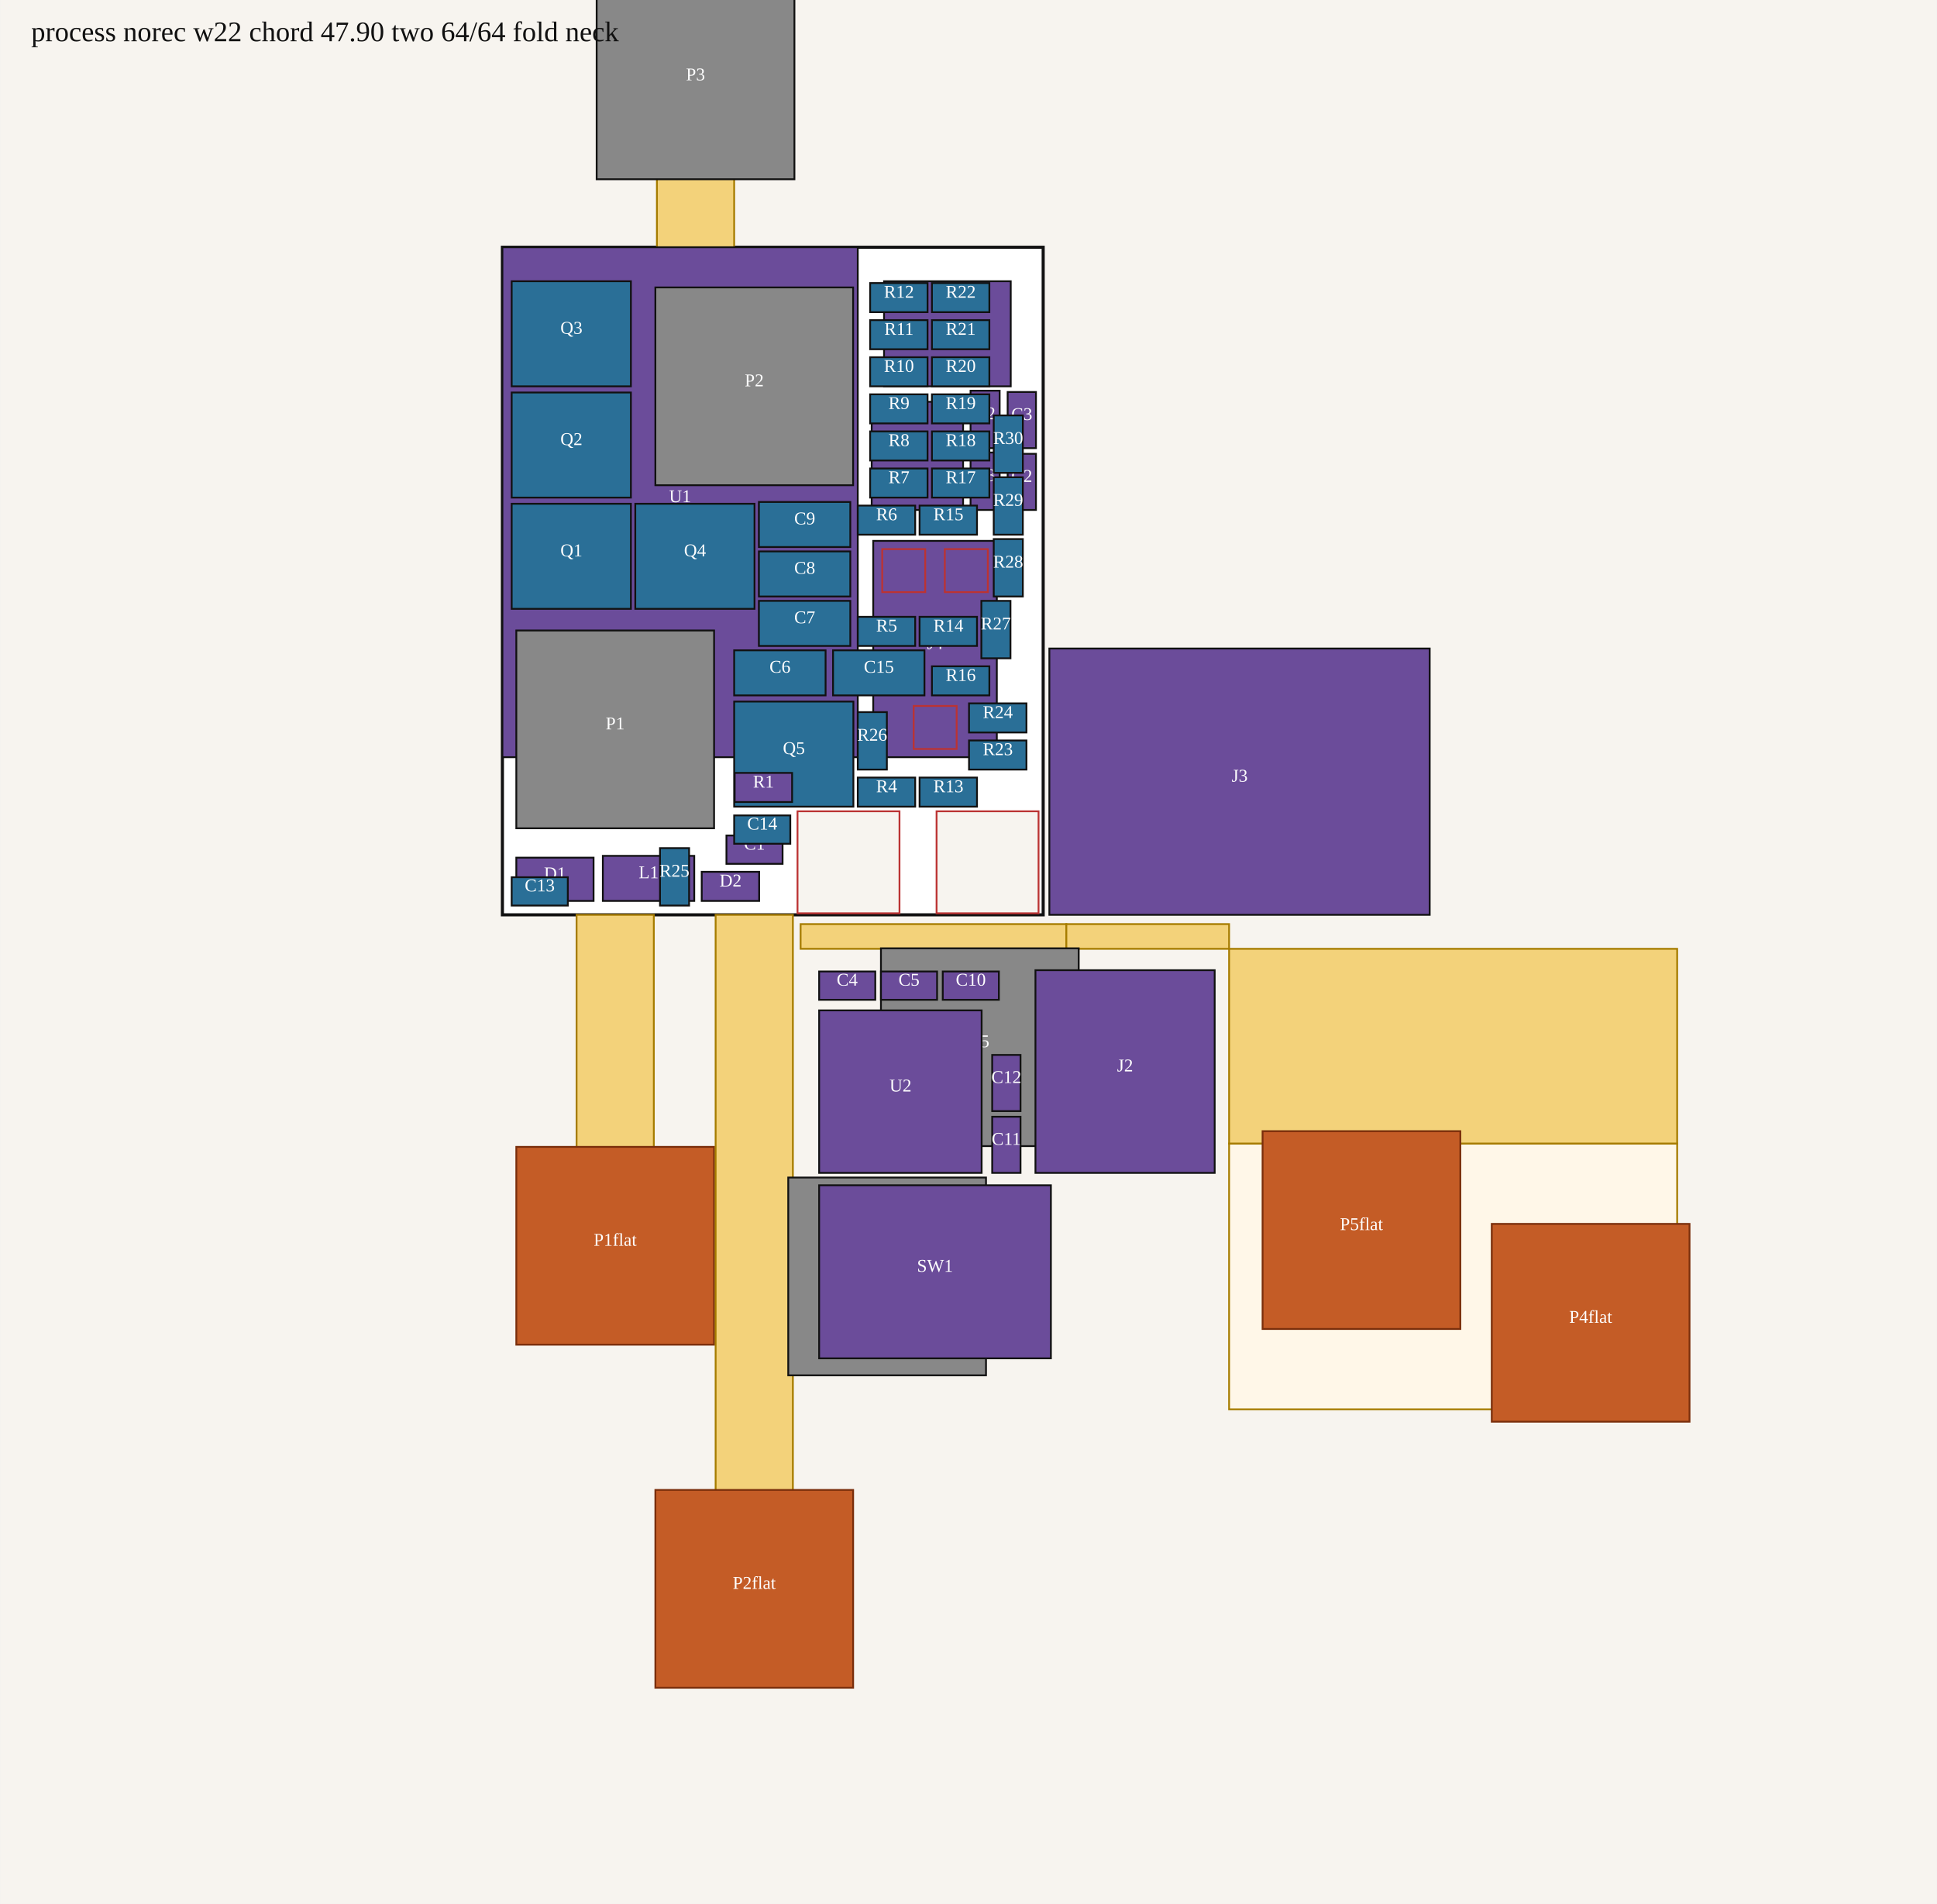
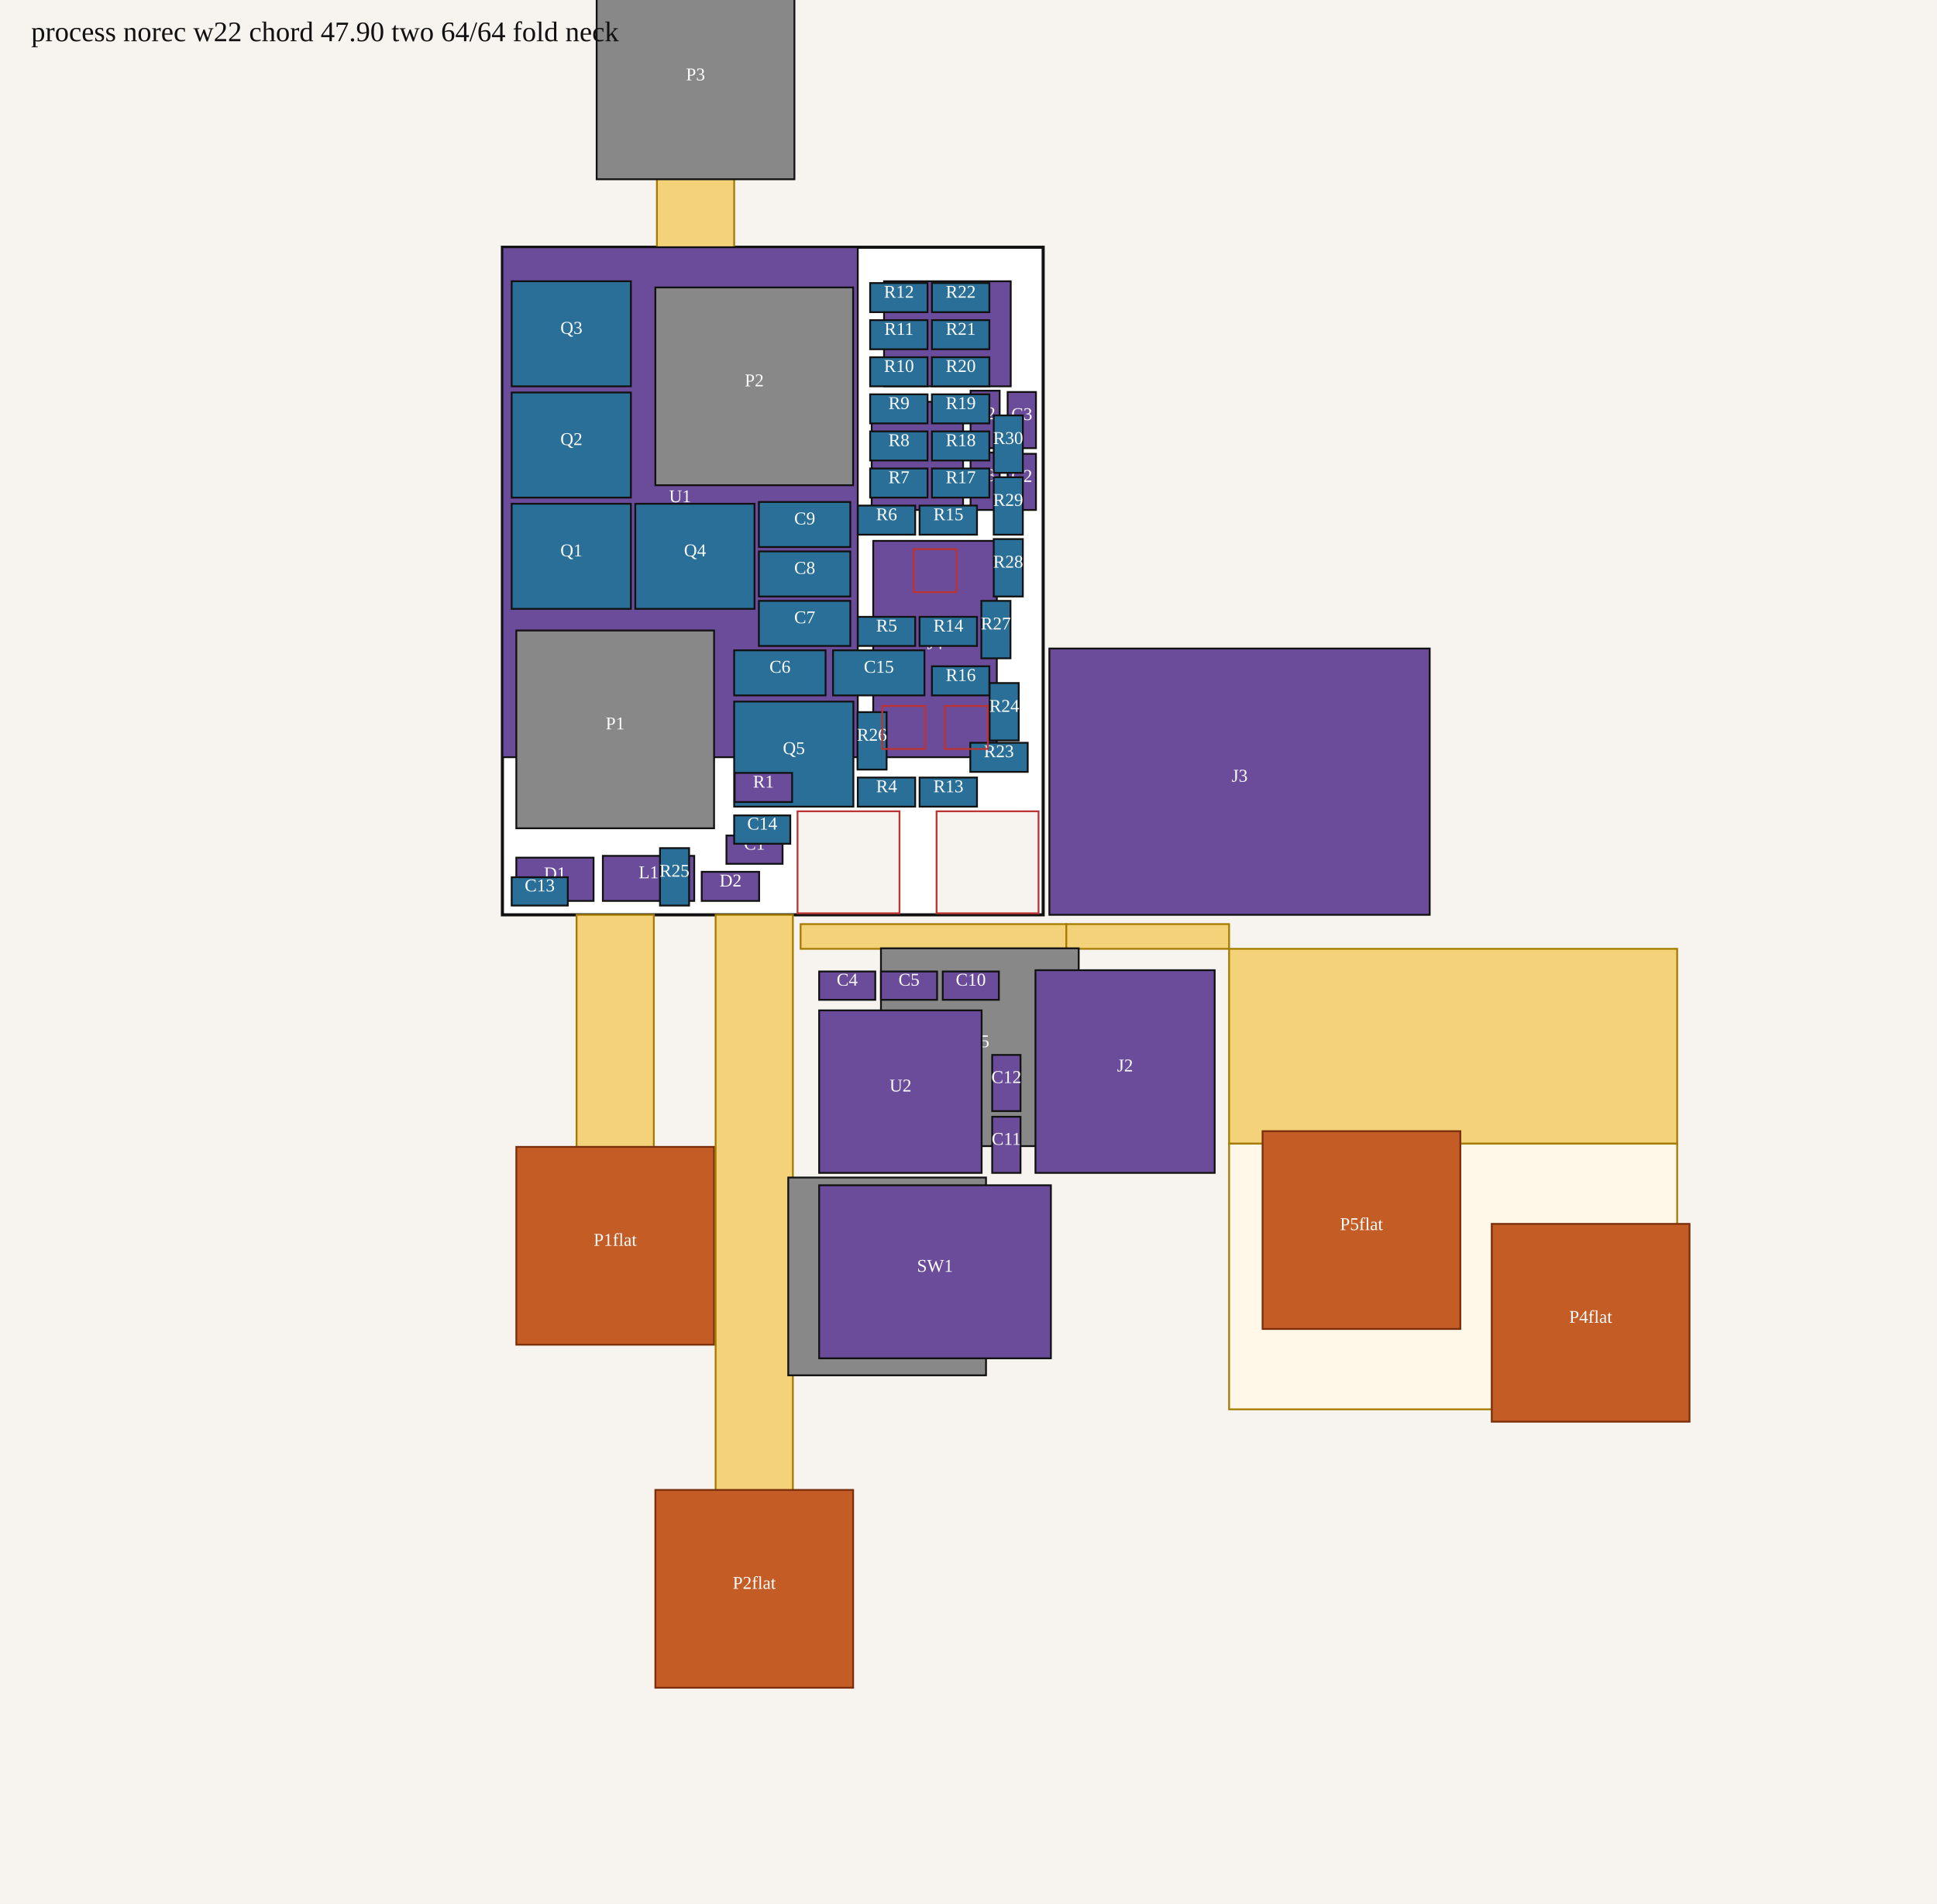
<svg xmlns="http://www.w3.org/2000/svg" width="752" height="739" viewBox="0 0 752.0 739.2">
  <rect width="100%" height="100%" fill="#f7f4ef" />
  <rect x="195.0" y="96.0" width="210.0" height="259.2" fill="#fff" stroke="#111" stroke-width="1.2" />
  <rect x="477.2" y="444.0" width="174.0" height="103.2" fill="#fff7e8" stroke="#a67c00" stroke-width="0.7" />
  <rect x="310.8" y="358.8" width="103.2" height="9.6" fill="#f3d27a" stroke="#a67c00" stroke-width="0.7" />
  <rect x="414.0" y="358.8" width="63.2" height="9.6" fill="#f3d27a" stroke="#a67c00" stroke-width="0.7" />
  <rect x="477.2" y="368.4" width="174.0" height="75.6" fill="#f3d27a" stroke="#a67c00" stroke-width="0.7" />
  <rect x="579.2" y="475.2" width="76.8" height="76.8" fill="#c45c26" stroke="#7a2e0b" stroke-width="0.7" />
  <text x="617.6" y="513.6" font-size="7" text-anchor="middle" fill="#fff">P4flat</text>
  <rect x="490.2" y="439.2" width="76.8" height="76.8" fill="#c45c26" stroke="#7a2e0b" stroke-width="0.7" />
  <text x="528.6" y="477.6" font-size="7" text-anchor="middle" fill="#fff">P5flat</text>
  <rect x="223.8" y="355.2" width="30.0" height="128.5" fill="#f3d27a" stroke="#a67c00" stroke-width="0.7" />
  <rect x="200.4" y="445.3" width="76.8" height="76.8" fill="#c45c26" stroke="#7a2e0b" stroke-width="0.7" />
  <text x="238.8" y="483.7" font-size="7" text-anchor="middle" fill="#fff">P1flat</text>
  <rect x="277.8" y="355.2" width="30.0" height="261.7" fill="#f3d27a" stroke="#a67c00" stroke-width="0.7" />
  <rect x="254.4" y="578.5" width="76.8" height="76.8" fill="#c45c26" stroke="#7a2e0b" stroke-width="0.7" />
  <text x="292.8" y="616.9" font-size="7" text-anchor="middle" fill="#fff">P2flat</text>
  <rect x="255.0" y="31.2" width="30.0" height="64.8" fill="#f3d27a" stroke="#a67c00" stroke-width="0.7" />
  <rect x="195.0" y="96.0" width="138.0" height="198.0" fill="#6b4c9a" stroke="#111" stroke-width="0.7" />
  <text x="264.0" y="195.0" font-size="7" text-anchor="middle" fill="#fff">U1</text>
  <rect x="200.4" y="244.8" width="76.8" height="76.8" fill="#888" stroke="#111" stroke-width="0.7" />
  <text x="238.8" y="283.2" font-size="7" text-anchor="middle" fill="#fff">P1</text>
  <rect x="254.4" y="111.6" width="76.8" height="76.8" fill="#888" stroke="#111" stroke-width="0.7" />
  <text x="292.8" y="150.0" font-size="7" text-anchor="middle" fill="#fff">P2</text>
  <rect x="231.6" y="-7.2" width="76.8" height="76.8" fill="#888" stroke="#111" stroke-width="0.7" />
  <text x="270.0" y="31.2" font-size="7" text-anchor="middle" fill="#fff">P3</text>
  <rect x="306.0" y="457.2" width="76.8" height="76.8" fill="#888" stroke="#111" stroke-width="0.7" />
  <text x="344.4" y="495.6" font-size="7" text-anchor="middle" fill="#fff">P4</text>
  <rect x="342.0" y="368.2" width="76.8" height="76.8" fill="#888" stroke="#111" stroke-width="0.7" />
  <text x="380.4" y="406.6" font-size="7" text-anchor="middle" fill="#fff">P5</text>
  <rect x="318.0" y="460.2" width="90.0" height="67.2" fill="#6b4c9a" stroke="#111" stroke-width="0.7" />
  <text x="363.0" y="493.8" font-size="7" text-anchor="middle" fill="#fff">SW1</text>
  <rect x="339.0" y="210.0" width="48.0" height="84.0" fill="#6b4c9a" stroke="#111" stroke-width="0.7" />
  <text x="363.0" y="252.0" font-size="7" text-anchor="middle" fill="#fff">J4</text>
  <rect x="318.0" y="392.3" width="63.1" height="63.1" fill="#6b4c9a" stroke="#111" stroke-width="0.7" />
  <text x="349.6" y="423.8" font-size="7" text-anchor="middle" fill="#fff">U2</text>
  <rect x="338.4" y="156.0" width="35.5" height="42.0" fill="#6b4c9a" stroke="#111" stroke-width="0.7" />
  <text x="356.2" y="177.0" font-size="7" text-anchor="middle" fill="#fff">U3</text>
  <rect x="343.2" y="109.2" width="49.2" height="40.8" fill="#6b4c9a" stroke="#111" stroke-width="0.7" />
  <text x="367.8" y="129.6" font-size="7" text-anchor="middle" fill="#fff">U4</text>
  <rect x="402.0" y="376.7" width="69.6" height="78.7" fill="#6b4c9a" stroke="#111" stroke-width="0.7" />
  <text x="436.8" y="416.0" font-size="7" text-anchor="middle" fill="#fff">J2</text>
  <rect x="407.4" y="251.8" width="147.7" height="103.4" fill="#6b4c9a" stroke="#111" stroke-width="0.7" />
  <text x="481.3" y="303.5" font-size="7" text-anchor="middle" fill="#fff">J3</text>
  <rect x="200.4" y="333.0" width="30.0" height="16.8" fill="#6b4c9a" stroke="#111" stroke-width="0.7" />
  <text x="215.4" y="341.4" font-size="7" text-anchor="middle" fill="#fff">D1</text>
  <rect x="234.0" y="332.3" width="35.5" height="17.5" fill="#6b4c9a" stroke="#111" stroke-width="0.7" />
  <text x="251.8" y="341.0" font-size="7" text-anchor="middle" fill="#fff">L1</text>
  <rect x="272.4" y="338.5" width="22.3" height="11.3" fill="#6b4c9a" stroke="#111" stroke-width="0.7" />
  <text x="283.6" y="344.2" font-size="7" text-anchor="middle" fill="#fff">D2</text>
  <rect x="198.6" y="195.6" width="46.3" height="40.8" fill="#2a6f97" stroke="#111" stroke-width="0.7" />
  <text x="221.8" y="216.0" font-size="7" text-anchor="middle" fill="#fff">Q1</text>
  <rect x="198.6" y="152.4" width="46.3" height="40.8" fill="#2a6f97" stroke="#111" stroke-width="0.7" />
  <text x="221.8" y="172.8" font-size="7" text-anchor="middle" fill="#fff">Q2</text>
  <rect x="198.6" y="109.2" width="46.3" height="40.8" fill="#2a6f97" stroke="#111" stroke-width="0.7" />
  <text x="221.8" y="129.6" font-size="7" text-anchor="middle" fill="#fff">Q3</text>
  <rect x="246.6" y="195.6" width="46.3" height="40.8" fill="#2a6f97" stroke="#111" stroke-width="0.7" />
  <text x="269.8" y="216.0" font-size="7" text-anchor="middle" fill="#fff">Q4</text>
  <rect x="285.0" y="272.4" width="46.3" height="40.8" fill="#2a6f97" stroke="#111" stroke-width="0.7" />
  <text x="308.2" y="292.8" font-size="7" text-anchor="middle" fill="#fff">Q5</text>
  <rect x="285.2" y="300.1" width="22.3" height="11.3" fill="#6b4c9a" stroke="#111" stroke-width="0.7" />
  <text x="296.4" y="305.8" font-size="7" text-anchor="middle" fill="#fff">R1</text>
  <rect x="376.8" y="151.7" width="11.3" height="22.3" fill="#6b4c9a" stroke="#111" stroke-width="0.7" />
  <text x="382.4" y="162.8" font-size="7" text-anchor="middle" fill="#fff">R2</text>
  <rect x="376.8" y="175.7" width="11.3" height="22.3" fill="#6b4c9a" stroke="#111" stroke-width="0.7" />
  <text x="382.4" y="186.8" font-size="7" text-anchor="middle" fill="#fff">R3</text>
  <rect x="282.0" y="324.4" width="21.8" height="11.0" fill="#6b4c9a" stroke="#111" stroke-width="0.7" />
  <text x="292.9" y="329.9" font-size="7" text-anchor="middle" fill="#fff">C1</text>
  <rect x="391.2" y="176.2" width="11.0" height="21.8" fill="#6b4c9a" stroke="#111" stroke-width="0.7" />
  <text x="396.7" y="187.1" font-size="7" text-anchor="middle" fill="#fff">C2</text>
  <rect x="391.2" y="152.2" width="11.0" height="21.8" fill="#6b4c9a" stroke="#111" stroke-width="0.7" />
  <text x="396.7" y="163.1" font-size="7" text-anchor="middle" fill="#fff">C3</text>
  <rect x="318.0" y="377.2" width="21.8" height="11.0" fill="#6b4c9a" stroke="#111" stroke-width="0.7" />
  <text x="328.9" y="382.7" font-size="7" text-anchor="middle" fill="#fff">C4</text>
  <rect x="342.0" y="377.2" width="21.8" height="11.0" fill="#6b4c9a" stroke="#111" stroke-width="0.7" />
  <text x="352.9" y="382.7" font-size="7" text-anchor="middle" fill="#fff">C5</text>
  <rect x="285.0" y="252.5" width="35.5" height="17.5" fill="#2a6f97" stroke="#111" stroke-width="0.7" />
  <text x="302.8" y="261.2" font-size="7" text-anchor="middle" fill="#fff">C6</text>
  <rect x="294.6" y="233.3" width="35.5" height="17.5" fill="#2a6f97" stroke="#111" stroke-width="0.7" />
  <text x="312.4" y="242.0" font-size="7" text-anchor="middle" fill="#fff">C7</text>
  <rect x="294.6" y="214.1" width="35.5" height="17.5" fill="#2a6f97" stroke="#111" stroke-width="0.7" />
  <text x="312.4" y="222.8" font-size="7" text-anchor="middle" fill="#fff">C8</text>
  <rect x="294.6" y="194.9" width="35.5" height="17.5" fill="#2a6f97" stroke="#111" stroke-width="0.7" />
  <text x="312.4" y="203.6" font-size="7" text-anchor="middle" fill="#fff">C9</text>
  <rect x="366.0" y="377.2" width="21.8" height="11.0" fill="#6b4c9a" stroke="#111" stroke-width="0.7" />
  <text x="376.9" y="382.7" font-size="7" text-anchor="middle" fill="#fff">C10</text>
  <rect x="385.2" y="433.6" width="11.0" height="21.8" fill="#6b4c9a" stroke="#111" stroke-width="0.7" />
  <text x="390.7" y="444.5" font-size="7" text-anchor="middle" fill="#fff">C11</text>
  <rect x="385.2" y="409.6" width="11.0" height="21.8" fill="#6b4c9a" stroke="#111" stroke-width="0.7" />
  <text x="390.7" y="420.5" font-size="7" text-anchor="middle" fill="#fff">C12</text>
  <rect x="198.6" y="340.6" width="21.8" height="11.0" fill="#2a6f97" stroke="#111" stroke-width="0.7" />
  <text x="209.5" y="346.1" font-size="7" text-anchor="middle" fill="#fff">C13</text>
  <rect x="285.0" y="316.6" width="21.8" height="11.0" fill="#2a6f97" stroke="#111" stroke-width="0.7" />
  <text x="295.9" y="322.1" font-size="7" text-anchor="middle" fill="#fff">C14</text>
  <rect x="323.4" y="252.5" width="35.5" height="17.5" fill="#2a6f97" stroke="#111" stroke-width="0.7" />
  <text x="341.2" y="261.2" font-size="7" text-anchor="middle" fill="#fff">C15</text>
  <rect x="333.0" y="301.9" width="22.3" height="11.3" fill="#2a6f97" stroke="#111" stroke-width="0.7" />
  <text x="344.2" y="307.6" font-size="7" text-anchor="middle" fill="#fff">R4</text>
  <rect x="333.0" y="239.5" width="22.3" height="11.3" fill="#2a6f97" stroke="#111" stroke-width="0.7" />
  <text x="344.2" y="245.2" font-size="7" text-anchor="middle" fill="#fff">R5</text>
  <rect x="333.0" y="196.3" width="22.3" height="11.3" fill="#2a6f97" stroke="#111" stroke-width="0.7" />
  <text x="344.2" y="202.0" font-size="7" text-anchor="middle" fill="#fff">R6</text>
  <rect x="337.8" y="181.9" width="22.3" height="11.3" fill="#2a6f97" stroke="#111" stroke-width="0.7" />
  <text x="349.0" y="187.6" font-size="7" text-anchor="middle" fill="#fff">R7</text>
  <rect x="337.8" y="167.5" width="22.3" height="11.3" fill="#2a6f97" stroke="#111" stroke-width="0.7" />
  <text x="349.0" y="173.2" font-size="7" text-anchor="middle" fill="#fff">R8</text>
  <rect x="337.8" y="153.1" width="22.3" height="11.3" fill="#2a6f97" stroke="#111" stroke-width="0.7" />
  <text x="349.0" y="158.8" font-size="7" text-anchor="middle" fill="#fff">R9</text>
  <rect x="337.8" y="138.7" width="22.3" height="11.3" fill="#2a6f97" stroke="#111" stroke-width="0.7" />
  <text x="349.0" y="144.4" font-size="7" text-anchor="middle" fill="#fff">R10</text>
  <rect x="337.8" y="124.3" width="22.3" height="11.3" fill="#2a6f97" stroke="#111" stroke-width="0.7" />
  <text x="349.0" y="130.0" font-size="7" text-anchor="middle" fill="#fff">R11</text>
  <rect x="337.8" y="109.9" width="22.3" height="11.3" fill="#2a6f97" stroke="#111" stroke-width="0.7" />
  <text x="349.0" y="115.6" font-size="7" text-anchor="middle" fill="#fff">R12</text>
  <rect x="357.0" y="301.9" width="22.3" height="11.3" fill="#2a6f97" stroke="#111" stroke-width="0.7" />
  <text x="368.2" y="307.6" font-size="7" text-anchor="middle" fill="#fff">R13</text>
  <rect x="357.0" y="239.5" width="22.3" height="11.3" fill="#2a6f97" stroke="#111" stroke-width="0.7" />
  <text x="368.2" y="245.2" font-size="7" text-anchor="middle" fill="#fff">R14</text>
  <rect x="357.0" y="196.3" width="22.3" height="11.3" fill="#2a6f97" stroke="#111" stroke-width="0.7" />
  <text x="368.2" y="202.0" font-size="7" text-anchor="middle" fill="#fff">R15</text>
  <rect x="361.8" y="258.7" width="22.3" height="11.3" fill="#2a6f97" stroke="#111" stroke-width="0.7" />
  <text x="373.0" y="264.4" font-size="7" text-anchor="middle" fill="#fff">R16</text>
  <rect x="361.8" y="181.9" width="22.3" height="11.3" fill="#2a6f97" stroke="#111" stroke-width="0.7" />
  <text x="373.0" y="187.6" font-size="7" text-anchor="middle" fill="#fff">R17</text>
  <rect x="361.8" y="167.5" width="22.3" height="11.3" fill="#2a6f97" stroke="#111" stroke-width="0.7" />
  <text x="373.0" y="173.2" font-size="7" text-anchor="middle" fill="#fff">R18</text>
  <rect x="361.8" y="153.1" width="22.3" height="11.3" fill="#2a6f97" stroke="#111" stroke-width="0.7" />
  <text x="373.0" y="158.8" font-size="7" text-anchor="middle" fill="#fff">R19</text>
  <rect x="361.8" y="138.7" width="22.3" height="11.3" fill="#2a6f97" stroke="#111" stroke-width="0.7" />
  <text x="373.0" y="144.4" font-size="7" text-anchor="middle" fill="#fff">R20</text>
  <rect x="361.8" y="124.3" width="22.3" height="11.3" fill="#2a6f97" stroke="#111" stroke-width="0.7" />
  <text x="373.0" y="130.0" font-size="7" text-anchor="middle" fill="#fff">R21</text>
  <rect x="361.8" y="109.9" width="22.3" height="11.3" fill="#2a6f97" stroke="#111" stroke-width="0.7" />
  <text x="373.0" y="115.6" font-size="7" text-anchor="middle" fill="#fff">R22</text>
-   <rect x="376.2" y="287.5" width="22.3" height="11.3" fill="#2a6f97" stroke="#111" stroke-width="0.7" />
-   <text x="387.4" y="293.2" font-size="7" text-anchor="middle" fill="#fff">R23</text>
-   <rect x="376.2" y="273.1" width="22.3" height="11.3" fill="#2a6f97" stroke="#111" stroke-width="0.7" />
-   <text x="387.4" y="278.8" font-size="7" text-anchor="middle" fill="#fff">R24</text>
+   <rect x="376.7" y="288.4" width="22.3" height="11.3" fill="#2a6f97" stroke="#111" stroke-width="0.7" />
+   <text x="387.8" y="294.0" font-size="7" text-anchor="middle" fill="#fff">R23</text>
+   <rect x="384.2" y="265.2" width="11.3" height="22.3" fill="#2a6f97" stroke="#111" stroke-width="0.7" />
+   <text x="389.9" y="276.4" font-size="7" text-anchor="middle" fill="#fff">R24</text>
  <rect x="256.2" y="329.3" width="11.3" height="22.3" fill="#2a6f97" stroke="#111" stroke-width="0.7" />
  <text x="261.8" y="340.4" font-size="7" text-anchor="middle" fill="#fff">R25</text>
-   <rect x="333.0" y="276.5" width="11.3" height="22.3" fill="#2a6f97" stroke="#111" stroke-width="0.7" />
-   <text x="338.6" y="287.6" font-size="7" text-anchor="middle" fill="#fff">R26</text>
+   <rect x="332.9" y="276.5" width="11.3" height="22.3" fill="#2a6f97" stroke="#111" stroke-width="0.7" />
+   <text x="338.5" y="287.6" font-size="7" text-anchor="middle" fill="#fff">R26</text>
  <rect x="381.0" y="233.3" width="11.3" height="22.3" fill="#2a6f97" stroke="#111" stroke-width="0.7" />
  <text x="386.6" y="244.4" font-size="7" text-anchor="middle" fill="#fff">R27</text>
  <rect x="385.8" y="209.3" width="11.3" height="22.3" fill="#2a6f97" stroke="#111" stroke-width="0.7" />
  <text x="391.4" y="220.4" font-size="7" text-anchor="middle" fill="#fff">R28</text>
  <rect x="385.8" y="185.3" width="11.3" height="22.3" fill="#2a6f97" stroke="#111" stroke-width="0.7" />
  <text x="391.4" y="196.4" font-size="7" text-anchor="middle" fill="#fff">R29</text>
  <rect x="385.8" y="161.3" width="11.3" height="22.3" fill="#2a6f97" stroke="#111" stroke-width="0.7" />
  <text x="391.4" y="172.4" font-size="7" text-anchor="middle" fill="#fff">R30</text>
  <rect x="309.6" y="315.0" width="39.6" height="39.6" fill="#f7f4ef" stroke="#b33" stroke-width="0.7" />
  <rect x="363.6" y="315.0" width="39.6" height="39.6" fill="#f7f4ef" stroke="#b33" stroke-width="0.7" />
-   <rect x="354.7" y="274.1" width="16.7" height="16.7" fill="none" stroke="#b33" stroke-width="0.7" />
-   <rect x="366.8" y="213.2" width="16.7" height="16.7" fill="none" stroke="#b33" stroke-width="0.7" />
-   <rect x="342.5" y="213.2" width="16.7" height="16.7" fill="none" stroke="#b33" stroke-width="0.7" />
+   <rect x="354.7" y="213.2" width="16.7" height="16.7" fill="none" stroke="#b33" stroke-width="0.7" />
+   <rect x="342.5" y="274.1" width="16.7" height="16.7" fill="none" stroke="#b33" stroke-width="0.7" />
+   <rect x="366.8" y="274.1" width="16.7" height="16.7" fill="none" stroke="#b33" stroke-width="0.7" />
  <text x="12" y="16" font-size="11" fill="#111">process norec w22 chord 47.90 two 64/64 fold neck</text>
</svg>
